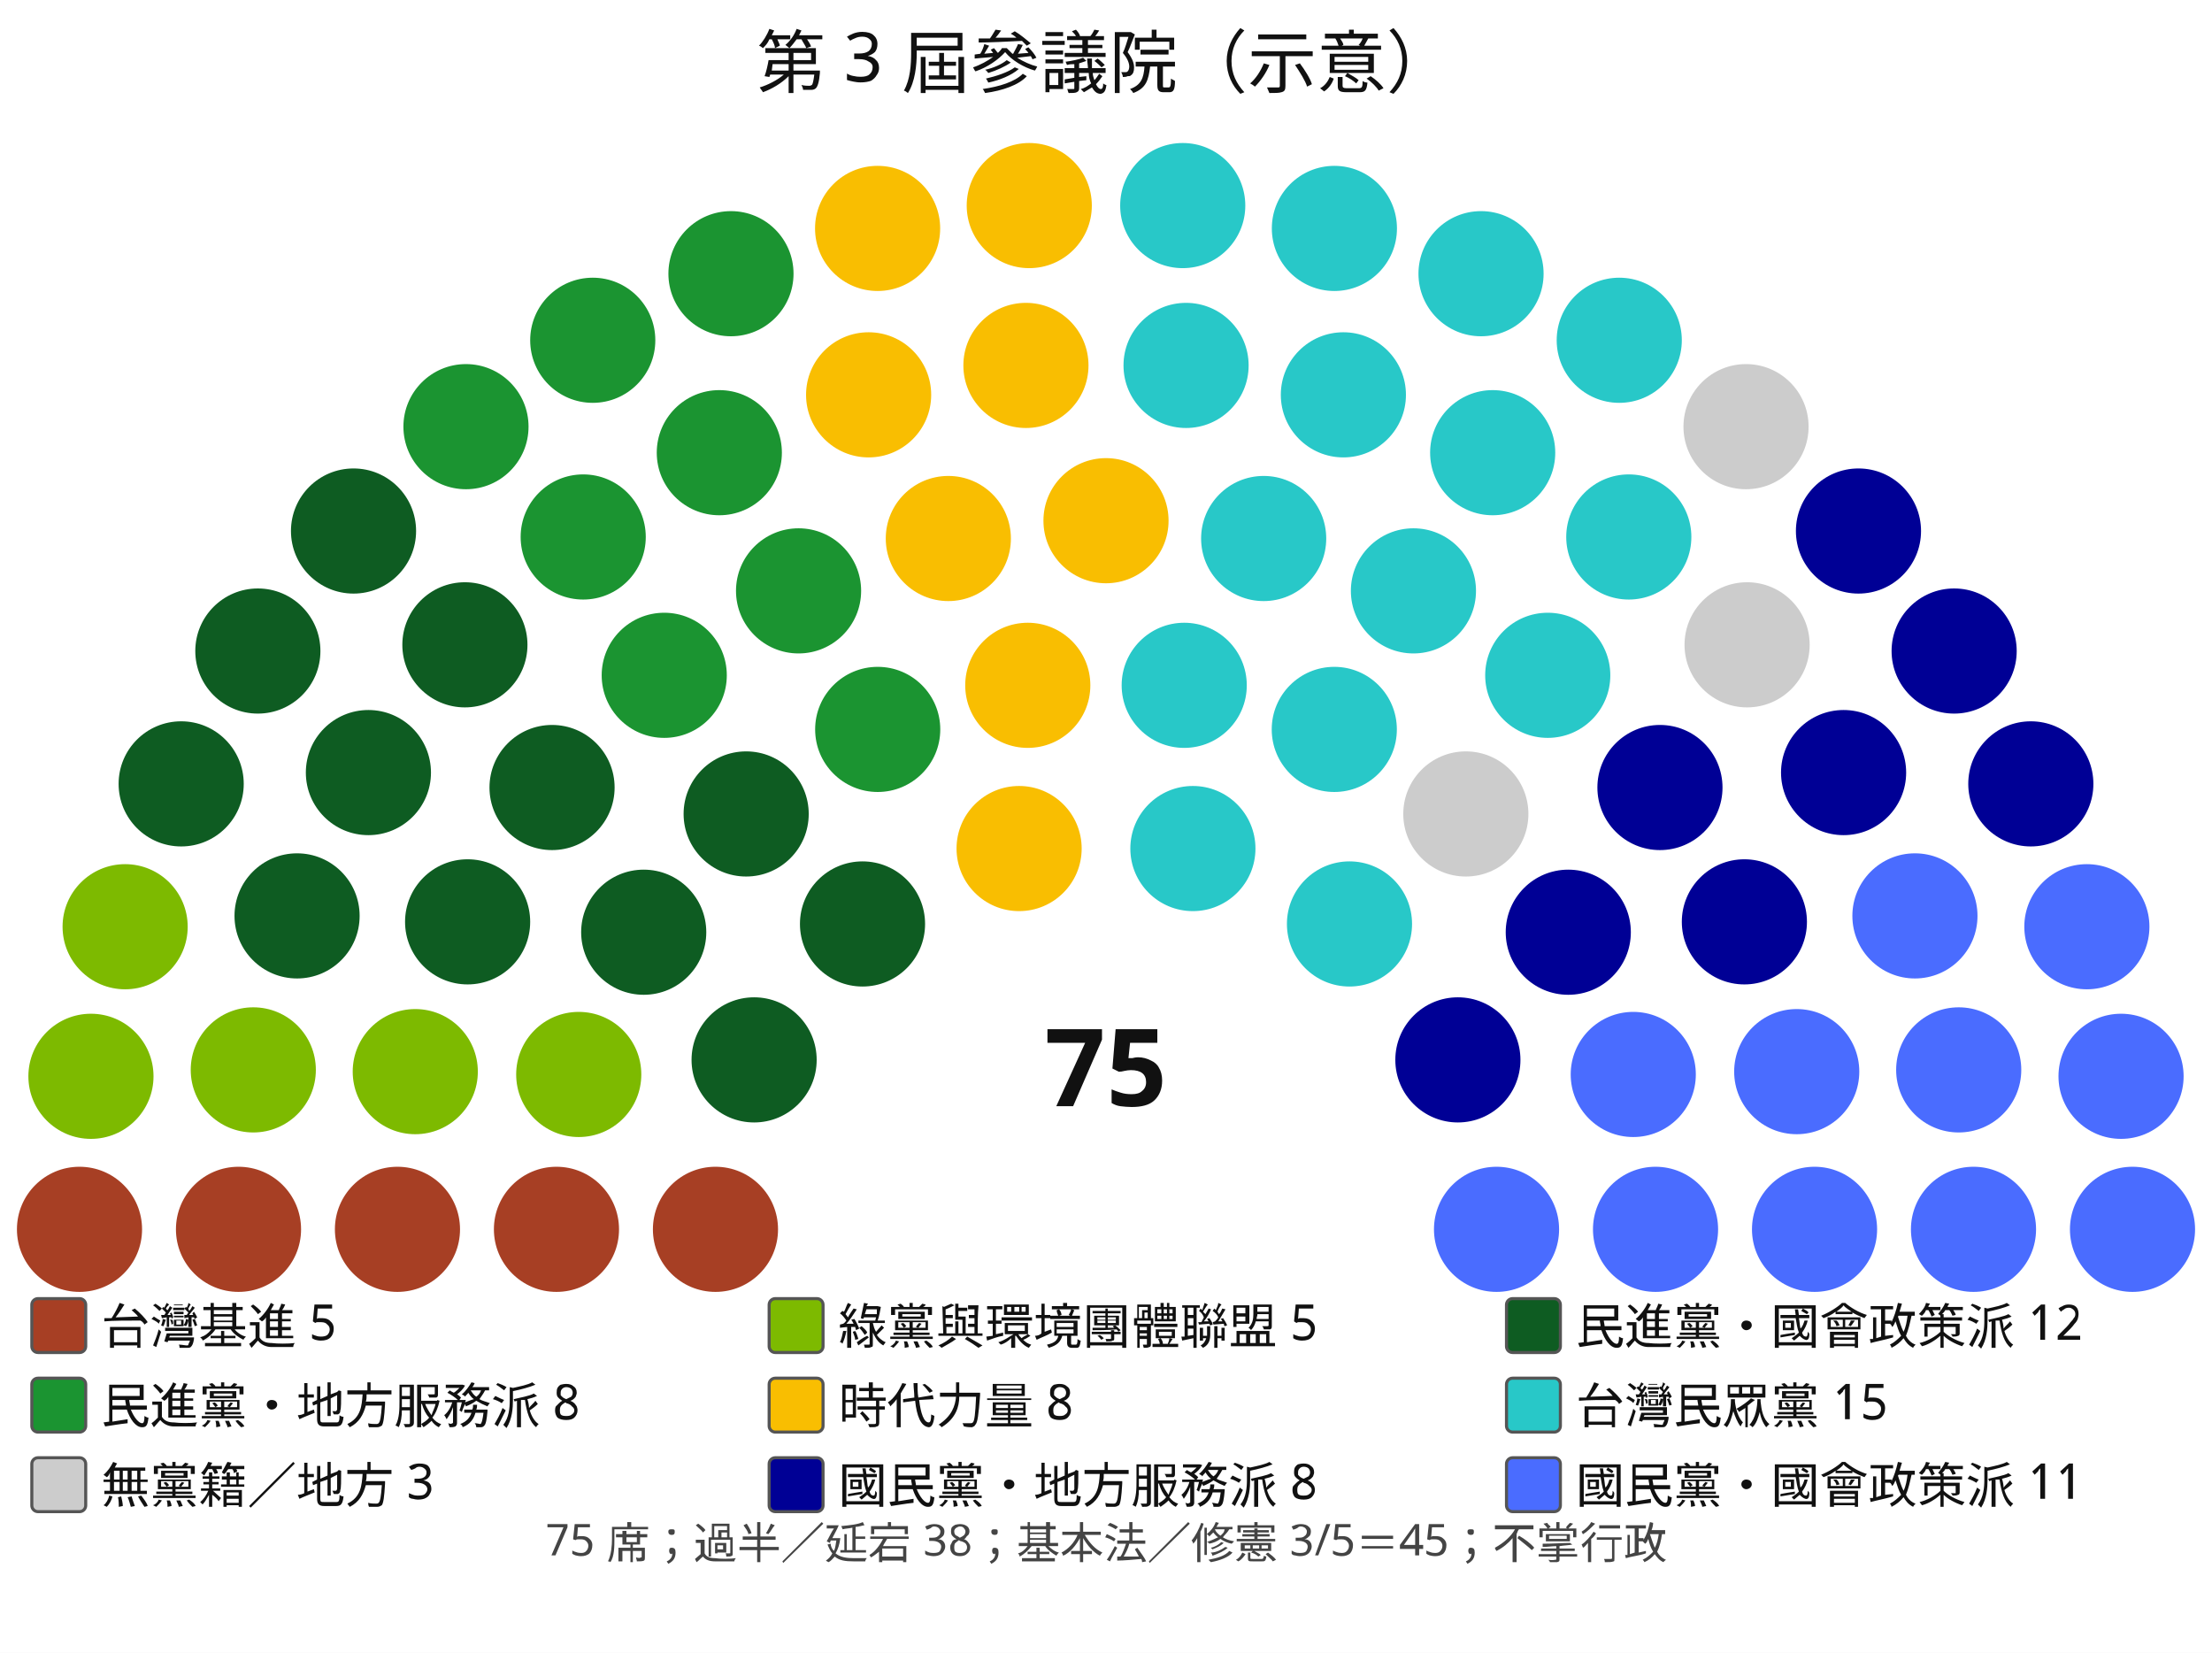
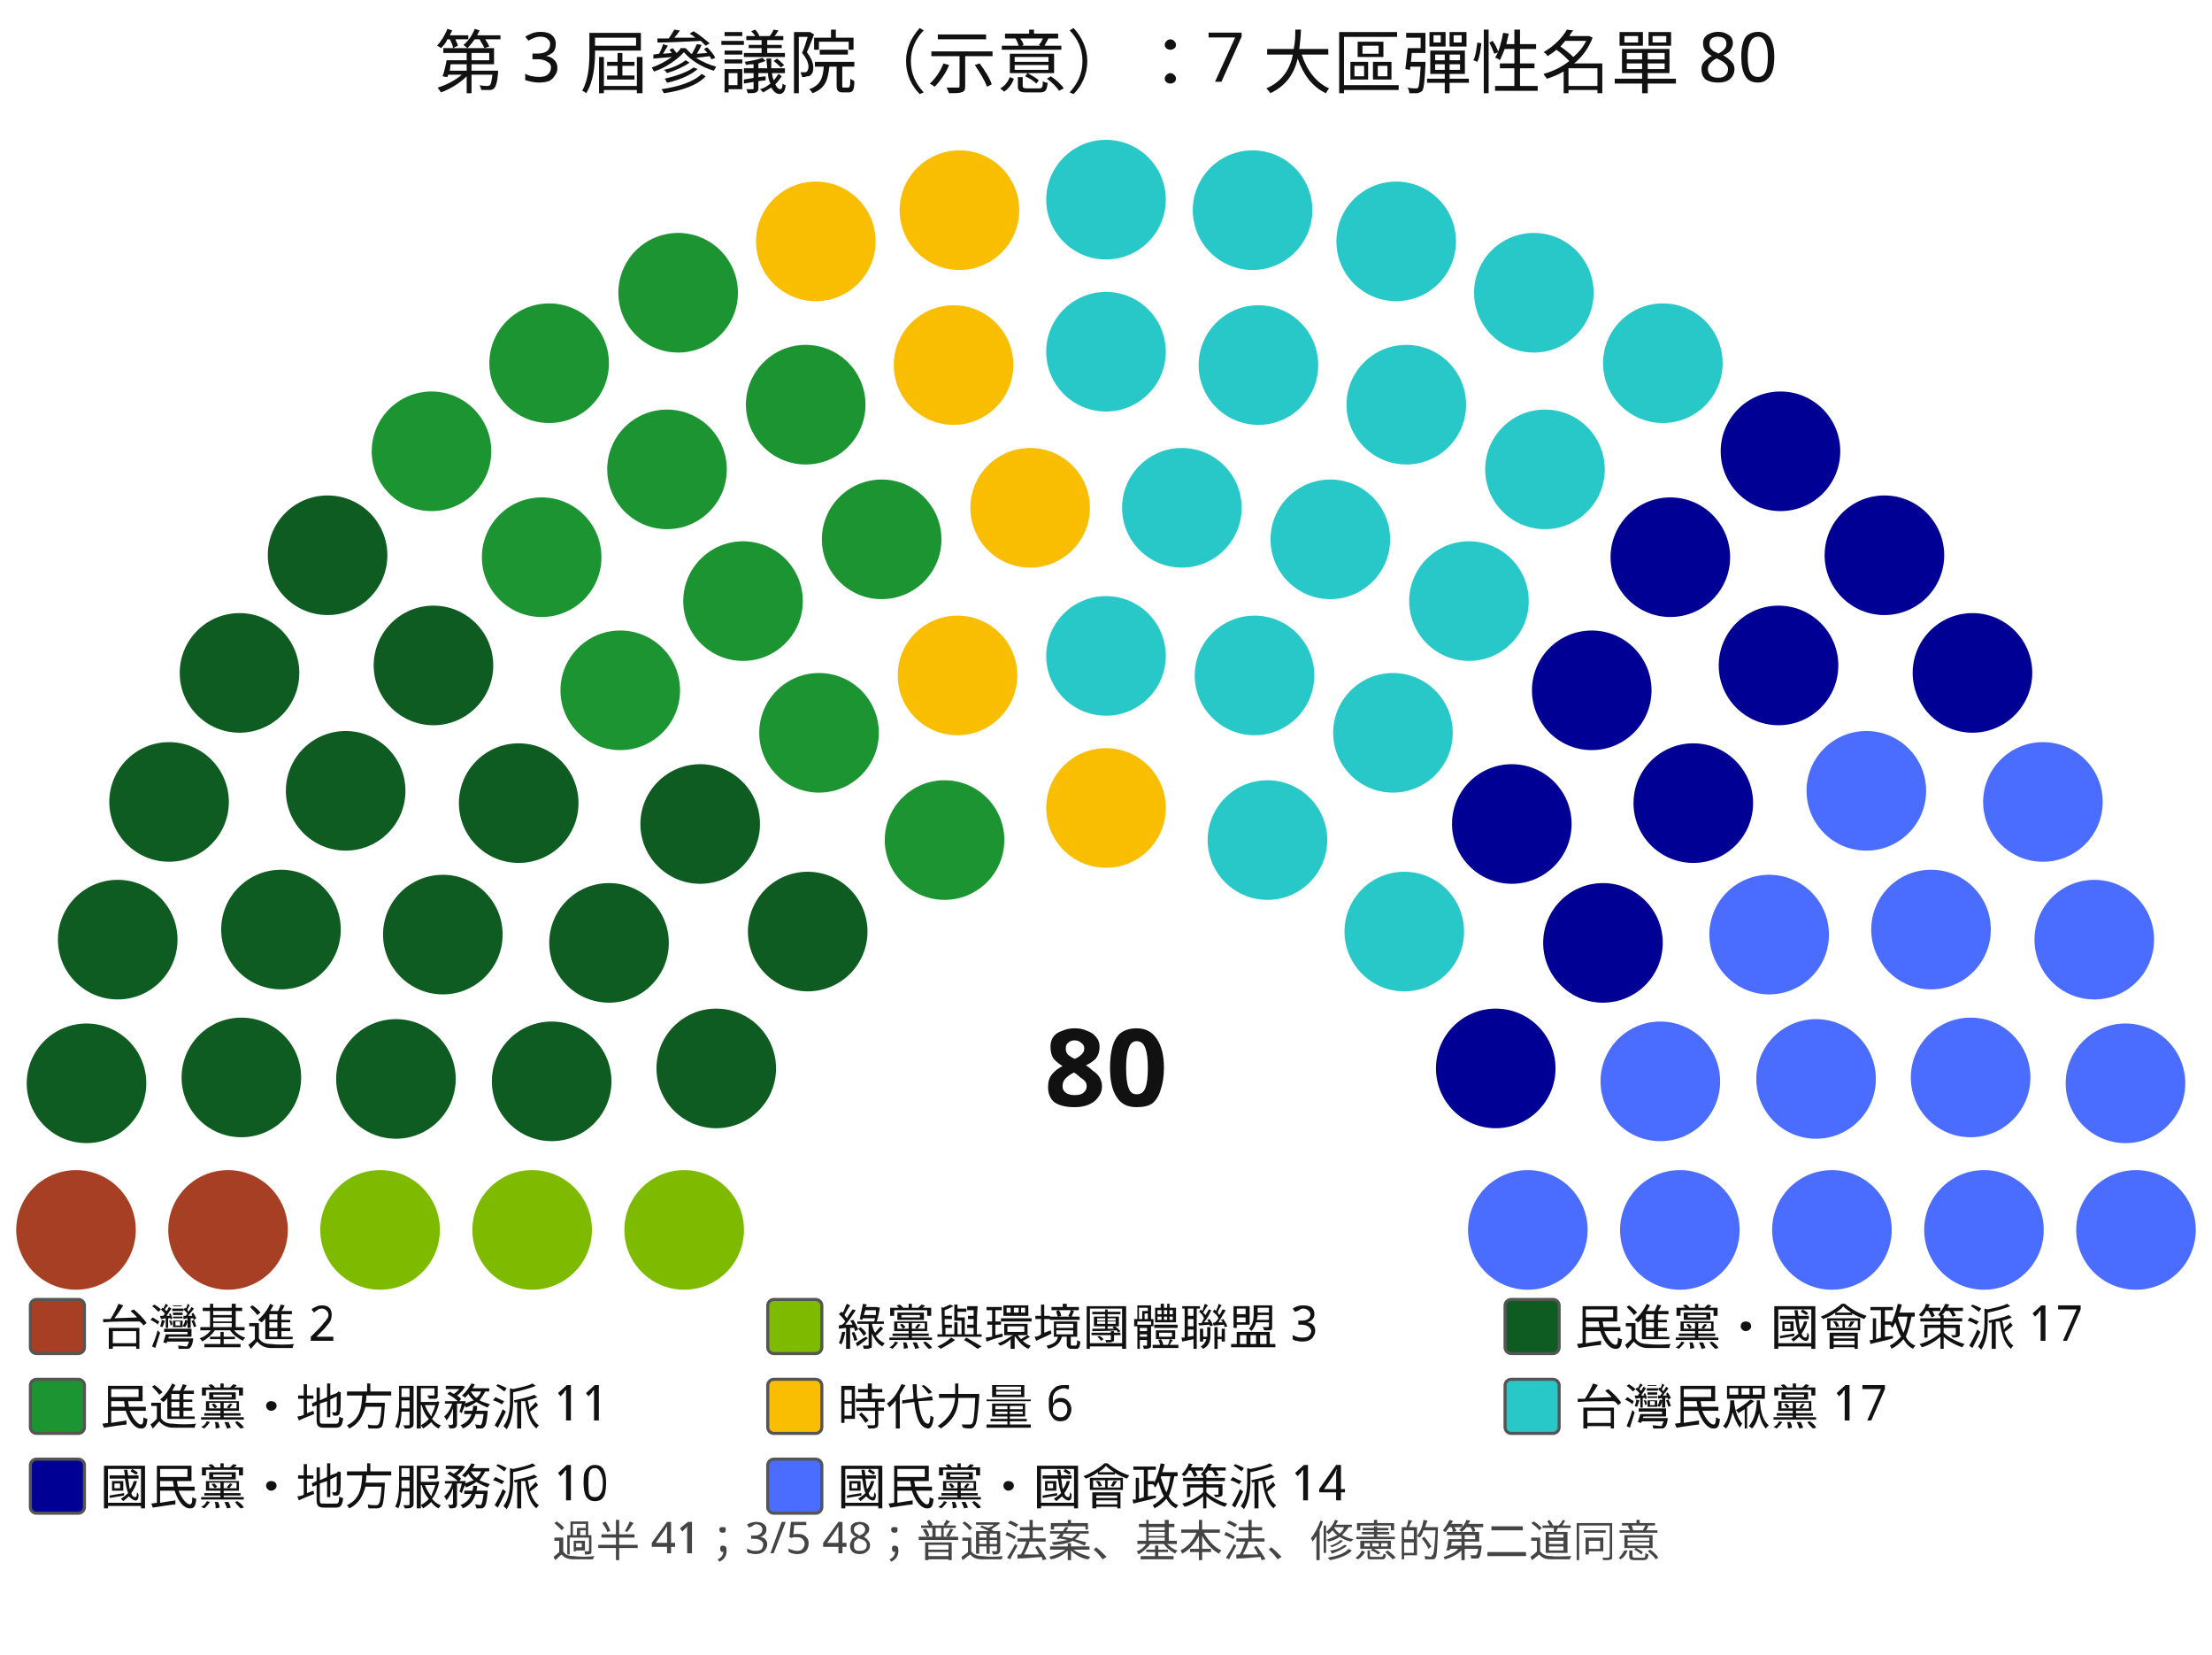
- <svg xmlns="http://www.w3.org/2000/svg" viewBox="-21.549 -23.949 43.098 32.199" role="img" aria-label="第 3 屆參議院（示意）">
-   <rect x="-21.549" y="-23.949" width="43.098" height="32.199" fill="#ffffff" />
-   <text x="0" y="-22.249" text-anchor="middle" font-family="Noto Sans, DejaVu Sans, sans-serif" font-size="1.35" fill="#111">第 3 屆參議院（示意）</text>
-   <circle cx="-20" cy="-0" r="1.239" fill="#A73F24" stroke="#ffffff" stroke-width="0.04" />
-   <circle cx="-19.777" cy="-2.981" r="1.239" fill="#7DBA00" stroke="#ffffff" stroke-width="0.04" />
-   <circle cx="-19.111" cy="-5.895" r="1.239" fill="#7DBA00" stroke="#ffffff" stroke-width="0.04" />
-   <circle cx="-18.019" cy="-8.678" r="1.239" fill="#0E5C22" stroke="#ffffff" stroke-width="0.04" />
-   <circle cx="-16.525" cy="-11.266" r="1.239" fill="#0E5C22" stroke="#ffffff" stroke-width="0.04" />
-   <circle cx="-14.661" cy="-13.604" r="1.239" fill="#0E5C22" stroke="#ffffff" stroke-width="0.04" />
-   <circle cx="-12.47" cy="-15.637" r="1.239" fill="#1B9431" stroke="#ffffff" stroke-width="0.04" />
-   <circle cx="-10" cy="-17.32" r="1.239" fill="#1B9431" stroke="#ffffff" stroke-width="0.04" />
-   <circle cx="-7.307" cy="-18.617" r="1.239" fill="#1B9431" stroke="#ffffff" stroke-width="0.04" />
-   <circle cx="-4.45" cy="-19.499" r="1.239" fill="#F9BE01" stroke="#ffffff" stroke-width="0.04" />
-   <circle cx="-1.495" cy="-19.944" r="1.239" fill="#F9BE01" stroke="#ffffff" stroke-width="0.04" />
-   <circle cx="1.495" cy="-19.944" r="1.239" fill="#28C8C8" stroke="#ffffff" stroke-width="0.04" />
-   <circle cx="4.45" cy="-19.499" r="1.239" fill="#28C8C8" stroke="#ffffff" stroke-width="0.04" />
-   <circle cx="7.307" cy="-18.617" r="1.239" fill="#28C8C8" stroke="#ffffff" stroke-width="0.04" />
-   <circle cx="10" cy="-17.32" r="1.239" fill="#28C8C8" stroke="#ffffff" stroke-width="0.04" />
-   <circle cx="12.47" cy="-15.637" r="1.239" fill="#CCCCCC" stroke="#ffffff" stroke-width="0.04" />
-   <circle cx="14.661" cy="-13.604" r="1.239" fill="#000095" stroke="#ffffff" stroke-width="0.04" />
-   <circle cx="16.525" cy="-11.266" r="1.239" fill="#000095" stroke="#ffffff" stroke-width="0.04" />
-   <circle cx="18.019" cy="-8.678" r="1.239" fill="#000095" stroke="#ffffff" stroke-width="0.04" />
-   <circle cx="19.111" cy="-5.895" r="1.239" fill="#4A6CFF" stroke="#ffffff" stroke-width="0.04" />
-   <circle cx="19.777" cy="-2.981" r="1.239" fill="#4A6CFF" stroke="#ffffff" stroke-width="0.04" />
-   <circle cx="20" cy="0" r="1.239" fill="#4A6CFF" stroke="#ffffff" stroke-width="0.04" />
-   <circle cx="-16.902" cy="-0" r="1.239" fill="#A73F24" stroke="#ffffff" stroke-width="0.04" />
-   <circle cx="-16.614" cy="-3.106" r="1.239" fill="#7DBA00" stroke="#ffffff" stroke-width="0.04" />
-   <circle cx="-15.761" cy="-6.106" r="1.239" fill="#0E5C22" stroke="#ffffff" stroke-width="0.04" />
-   <circle cx="-14.371" cy="-8.898" r="1.239" fill="#0E5C22" stroke="#ffffff" stroke-width="0.04" />
-   <circle cx="-12.491" cy="-11.387" r="1.239" fill="#0E5C22" stroke="#ffffff" stroke-width="0.04" />
-   <circle cx="-10.186" cy="-13.488" r="1.239" fill="#1B9431" stroke="#ffffff" stroke-width="0.04" />
-   <circle cx="-7.534" cy="-15.13" r="1.239" fill="#1B9431" stroke="#ffffff" stroke-width="0.04" />
-   <circle cx="-4.625" cy="-16.257" r="1.239" fill="#F9BE01" stroke="#ffffff" stroke-width="0.04" />
-   <circle cx="-1.56" cy="-16.83" r="1.239" fill="#F9BE01" stroke="#ffffff" stroke-width="0.04" />
-   <circle cx="1.56" cy="-16.83" r="1.239" fill="#28C8C8" stroke="#ffffff" stroke-width="0.04" />
-   <circle cx="4.625" cy="-16.257" r="1.239" fill="#28C8C8" stroke="#ffffff" stroke-width="0.04" />
-   <circle cx="7.534" cy="-15.13" r="1.239" fill="#28C8C8" stroke="#ffffff" stroke-width="0.04" />
-   <circle cx="10.186" cy="-13.488" r="1.239" fill="#28C8C8" stroke="#ffffff" stroke-width="0.04" />
-   <circle cx="12.491" cy="-11.387" r="1.239" fill="#CCCCCC" stroke="#ffffff" stroke-width="0.04" />
-   <circle cx="14.371" cy="-8.898" r="1.239" fill="#000095" stroke="#ffffff" stroke-width="0.04" />
-   <circle cx="15.761" cy="-6.106" r="1.239" fill="#4A6CFF" stroke="#ffffff" stroke-width="0.04" />
-   <circle cx="16.614" cy="-3.106" r="1.239" fill="#4A6CFF" stroke="#ffffff" stroke-width="0.04" />
-   <circle cx="16.902" cy="0" r="1.239" fill="#4A6CFF" stroke="#ffffff" stroke-width="0.04" />
-   <circle cx="-13.805" cy="-0" r="1.239" fill="#A73F24" stroke="#ffffff" stroke-width="0.04" />
-   <circle cx="-13.458" cy="-3.072" r="1.239" fill="#7DBA00" stroke="#ffffff" stroke-width="0.04" />
-   <circle cx="-12.438" cy="-5.99" r="1.239" fill="#0E5C22" stroke="#ffffff" stroke-width="0.04" />
-   <circle cx="-10.793" cy="-8.607" r="1.239" fill="#0E5C22" stroke="#ffffff" stroke-width="0.04" />
-   <circle cx="-8.607" cy="-10.793" r="1.239" fill="#1B9431" stroke="#ffffff" stroke-width="0.04" />
-   <circle cx="-5.99" cy="-12.438" r="1.239" fill="#1B9431" stroke="#ffffff" stroke-width="0.04" />
-   <circle cx="-3.072" cy="-13.458" r="1.239" fill="#F9BE01" stroke="#ffffff" stroke-width="0.04" />
-   <circle cx="0" cy="-13.805" r="1.239" fill="#F9BE01" stroke="#ffffff" stroke-width="0.04" />
-   <circle cx="3.072" cy="-13.458" r="1.239" fill="#28C8C8" stroke="#ffffff" stroke-width="0.04" />
-   <circle cx="5.99" cy="-12.438" r="1.239" fill="#28C8C8" stroke="#ffffff" stroke-width="0.04" />
-   <circle cx="8.607" cy="-10.793" r="1.239" fill="#28C8C8" stroke="#ffffff" stroke-width="0.04" />
-   <circle cx="10.793" cy="-8.607" r="1.239" fill="#000095" stroke="#ffffff" stroke-width="0.04" />
-   <circle cx="12.438" cy="-5.99" r="1.239" fill="#000095" stroke="#ffffff" stroke-width="0.04" />
-   <circle cx="13.458" cy="-3.072" r="1.239" fill="#4A6CFF" stroke="#ffffff" stroke-width="0.04" />
-   <circle cx="13.805" cy="0" r="1.239" fill="#4A6CFF" stroke="#ffffff" stroke-width="0.04" />
-   <circle cx="-10.707" cy="-0" r="1.239" fill="#A73F24" stroke="#ffffff" stroke-width="0.04" />
-   <circle cx="-10.273" cy="-3.017" r="1.239" fill="#7DBA00" stroke="#ffffff" stroke-width="0.04" />
-   <circle cx="-9.007" cy="-5.788" r="1.239" fill="#0E5C22" stroke="#ffffff" stroke-width="0.04" />
-   <circle cx="-7.011" cy="-8.092" r="1.239" fill="#0E5C22" stroke="#ffffff" stroke-width="0.04" />
-   <circle cx="-4.448" cy="-9.739" r="1.239" fill="#1B9431" stroke="#ffffff" stroke-width="0.04" />
-   <circle cx="-1.524" cy="-10.598" r="1.239" fill="#F9BE01" stroke="#ffffff" stroke-width="0.04" />
-   <circle cx="1.524" cy="-10.598" r="1.239" fill="#28C8C8" stroke="#ffffff" stroke-width="0.04" />
-   <circle cx="4.448" cy="-9.739" r="1.239" fill="#28C8C8" stroke="#ffffff" stroke-width="0.04" />
-   <circle cx="7.011" cy="-8.092" r="1.239" fill="#CCCCCC" stroke="#ffffff" stroke-width="0.04" />
-   <circle cx="9.007" cy="-5.788" r="1.239" fill="#000095" stroke="#ffffff" stroke-width="0.04" />
-   <circle cx="10.273" cy="-3.017" r="1.239" fill="#4A6CFF" stroke="#ffffff" stroke-width="0.04" />
-   <circle cx="10.707" cy="0" r="1.239" fill="#4A6CFF" stroke="#ffffff" stroke-width="0.04" />
-   <circle cx="-7.609" cy="-0" r="1.239" fill="#A73F24" stroke="#ffffff" stroke-width="0.04" />
-   <circle cx="-6.856" cy="-3.301" r="1.239" fill="#0E5C22" stroke="#ffffff" stroke-width="0.04" />
-   <circle cx="-4.744" cy="-5.949" r="1.239" fill="#0E5C22" stroke="#ffffff" stroke-width="0.04" />
-   <circle cx="-1.693" cy="-7.418" r="1.239" fill="#F9BE01" stroke="#ffffff" stroke-width="0.04" />
-   <circle cx="1.693" cy="-7.418" r="1.239" fill="#28C8C8" stroke="#ffffff" stroke-width="0.04" />
-   <circle cx="4.744" cy="-5.949" r="1.239" fill="#28C8C8" stroke="#ffffff" stroke-width="0.04" />
-   <circle cx="6.856" cy="-3.301" r="1.239" fill="#000095" stroke="#ffffff" stroke-width="0.04" />
-   <circle cx="7.609" cy="0" r="1.239" fill="#4A6CFF" stroke="#ffffff" stroke-width="0.04" />
-   <text x="0" y="-2.400" text-anchor="middle" font-family="Noto Sans, DejaVu Sans, sans-serif" font-size="2.1" font-weight="700" fill="#111">75</text>
-   <rect x="-20.929" y="1.350" width="1.05" height="1.05" fill="#A73F24" stroke="#555" stroke-width="0.06" rx="0.12" />
-   <text x="-19.579" y="2.230" font-family="Noto Sans, DejaVu Sans, sans-serif" font-size="0.95" fill="#111">台灣基進 5</text>
-   <rect x="-6.563" y="1.350" width="1.05" height="1.05" fill="#7DBA00" stroke="#555" stroke-width="0.06" rx="0.12" />
-   <text x="-5.213" y="2.230" font-family="Noto Sans, DejaVu Sans, sans-serif" font-size="0.95" fill="#111">綠黨與環境團體聯盟 5</text>
-   <rect x="7.803" y="1.350" width="1.05" height="1.05" fill="#0E5C22" stroke="#555" stroke-width="0.06" rx="0.12" />
-   <text x="9.153" y="2.230" font-family="Noto Sans, DejaVu Sans, sans-serif" font-size="0.95" fill="#111">民進黨・國會政策派 12</text>
-   <rect x="-20.929" y="2.900" width="1.05" height="1.05" fill="#1B9431" stroke="#555" stroke-width="0.06" rx="0.12" />
-   <text x="-19.579" y="3.780" font-family="Noto Sans, DejaVu Sans, sans-serif" font-size="0.95" fill="#111">民進黨・地方服務派 8</text>
-   <rect x="-6.563" y="2.900" width="1.05" height="1.05" fill="#F9BE01" stroke="#555" stroke-width="0.06" rx="0.12" />
-   <text x="-5.213" y="3.780" font-family="Noto Sans, DejaVu Sans, sans-serif" font-size="0.95" fill="#111">時代力量 8</text>
-   <rect x="7.803" y="2.900" width="1.05" height="1.05" fill="#28C8C8" stroke="#555" stroke-width="0.06" rx="0.12" />
-   <text x="9.153" y="3.780" font-family="Noto Sans, DejaVu Sans, sans-serif" font-size="0.95" fill="#111">台灣民眾黨 15</text>
-   <rect x="-20.929" y="4.450" width="1.05" height="1.05" fill="#CCCCCC" stroke="#555" stroke-width="0.06" rx="0.12" />
-   <text x="-19.579" y="5.330" font-family="Noto Sans, DejaVu Sans, sans-serif" font-size="0.95" fill="#111">無黨籍／地方 3</text>
-   <rect x="-6.563" y="4.450" width="1.05" height="1.05" fill="#000095" stroke="#555" stroke-width="0.06" rx="0.12" />
-   <text x="-5.213" y="5.330" font-family="Noto Sans, DejaVu Sans, sans-serif" font-size="0.95" fill="#111">國民黨・地方服務派 8</text>
-   <rect x="7.803" y="4.450" width="1.05" height="1.05" fill="#4A6CFF" stroke="#555" stroke-width="0.06" rx="0.12" />
-   <text x="9.153" y="5.330" font-family="Noto Sans, DejaVu Sans, sans-serif" font-size="0.95" fill="#111">國民黨・國會政策派 11</text>
-   <text x="0" y="6.350" text-anchor="middle" font-family="Noto Sans, DejaVu Sans, sans-serif" font-size="0.85" fill="#444">75 席；過半／延宕 38；基本法／修憲 3/5＝45；不掌行政</text>
+ <svg xmlns="http://www.w3.org/2000/svg" viewBox="-21.476 -23.876 42.952 32.126" role="img" aria-label="第 3 屆參議院（示意）：7 大區彈性名單 80">
+   <rect x="-21.476" y="-23.876" width="42.952" height="32.126" fill="#ffffff" />
+   <text x="0" y="-22.176" text-anchor="middle" font-family="Noto Sans, DejaVu Sans, sans-serif" font-size="1.35" fill="#111">第 3 屆參議院（示意）：7 大區彈性名單 80</text>
+   <circle cx="-20" cy="-0" r="1.181" fill="#A73F24" stroke="#ffffff" stroke-width="0.04" />
+   <circle cx="-19.796" cy="-2.846" r="1.181" fill="#0E5C22" stroke="#ffffff" stroke-width="0.04" />
+   <circle cx="-19.19" cy="-5.635" r="1.181" fill="#0E5C22" stroke="#ffffff" stroke-width="0.04" />
+   <circle cx="-18.193" cy="-8.308" r="1.181" fill="#0E5C22" stroke="#ffffff" stroke-width="0.04" />
+   <circle cx="-16.825" cy="-10.813" r="1.181" fill="#0E5C22" stroke="#ffffff" stroke-width="0.04" />
+   <circle cx="-15.115" cy="-13.097" r="1.181" fill="#0E5C22" stroke="#ffffff" stroke-width="0.04" />
+   <circle cx="-13.097" cy="-15.115" r="1.181" fill="#1B9431" stroke="#ffffff" stroke-width="0.04" />
+   <circle cx="-10.813" cy="-16.825" r="1.181" fill="#1B9431" stroke="#ffffff" stroke-width="0.04" />
+   <circle cx="-8.308" cy="-18.193" r="1.181" fill="#1B9431" stroke="#ffffff" stroke-width="0.04" />
+   <circle cx="-5.635" cy="-19.19" r="1.181" fill="#F9BE01" stroke="#ffffff" stroke-width="0.04" />
+   <circle cx="-2.846" cy="-19.796" r="1.181" fill="#F9BE01" stroke="#ffffff" stroke-width="0.04" />
+   <circle cx="0" cy="-20" r="1.181" fill="#28C8C8" stroke="#ffffff" stroke-width="0.04" />
+   <circle cx="2.846" cy="-19.796" r="1.181" fill="#28C8C8" stroke="#ffffff" stroke-width="0.04" />
+   <circle cx="5.635" cy="-19.19" r="1.181" fill="#28C8C8" stroke="#ffffff" stroke-width="0.04" />
+   <circle cx="8.308" cy="-18.193" r="1.181" fill="#28C8C8" stroke="#ffffff" stroke-width="0.04" />
+   <circle cx="10.813" cy="-16.825" r="1.181" fill="#28C8C8" stroke="#ffffff" stroke-width="0.04" />
+   <circle cx="13.097" cy="-15.115" r="1.181" fill="#000095" stroke="#ffffff" stroke-width="0.04" />
+   <circle cx="15.115" cy="-13.097" r="1.181" fill="#000095" stroke="#ffffff" stroke-width="0.04" />
+   <circle cx="16.825" cy="-10.813" r="1.181" fill="#000095" stroke="#ffffff" stroke-width="0.04" />
+   <circle cx="18.193" cy="-8.308" r="1.181" fill="#4A6CFF" stroke="#ffffff" stroke-width="0.04" />
+   <circle cx="19.19" cy="-5.635" r="1.181" fill="#4A6CFF" stroke="#ffffff" stroke-width="0.04" />
+   <circle cx="19.796" cy="-2.846" r="1.181" fill="#4A6CFF" stroke="#ffffff" stroke-width="0.04" />
+   <circle cx="20" cy="0" r="1.181" fill="#4A6CFF" stroke="#ffffff" stroke-width="0.04" />
+   <circle cx="-17.048" cy="-0" r="1.181" fill="#A73F24" stroke="#ffffff" stroke-width="0.04" />
+   <circle cx="-16.789" cy="-2.96" r="1.181" fill="#0E5C22" stroke="#ffffff" stroke-width="0.04" />
+   <circle cx="-16.02" cy="-5.831" r="1.181" fill="#0E5C22" stroke="#ffffff" stroke-width="0.04" />
+   <circle cx="-14.764" cy="-8.524" r="1.181" fill="#0E5C22" stroke="#ffffff" stroke-width="0.04" />
+   <circle cx="-13.059" cy="-10.958" r="1.181" fill="#0E5C22" stroke="#ffffff" stroke-width="0.04" />
+   <circle cx="-10.958" cy="-13.059" r="1.181" fill="#1B9431" stroke="#ffffff" stroke-width="0.04" />
+   <circle cx="-8.524" cy="-14.764" r="1.181" fill="#1B9431" stroke="#ffffff" stroke-width="0.04" />
+   <circle cx="-5.831" cy="-16.02" r="1.181" fill="#1B9431" stroke="#ffffff" stroke-width="0.04" />
+   <circle cx="-2.96" cy="-16.789" r="1.181" fill="#F9BE01" stroke="#ffffff" stroke-width="0.04" />
+   <circle cx="0" cy="-17.048" r="1.181" fill="#28C8C8" stroke="#ffffff" stroke-width="0.04" />
+   <circle cx="2.96" cy="-16.789" r="1.181" fill="#28C8C8" stroke="#ffffff" stroke-width="0.04" />
+   <circle cx="5.831" cy="-16.02" r="1.181" fill="#28C8C8" stroke="#ffffff" stroke-width="0.04" />
+   <circle cx="8.524" cy="-14.764" r="1.181" fill="#28C8C8" stroke="#ffffff" stroke-width="0.04" />
+   <circle cx="10.958" cy="-13.059" r="1.181" fill="#000095" stroke="#ffffff" stroke-width="0.04" />
+   <circle cx="13.059" cy="-10.958" r="1.181" fill="#000095" stroke="#ffffff" stroke-width="0.04" />
+   <circle cx="14.764" cy="-8.524" r="1.181" fill="#4A6CFF" stroke="#ffffff" stroke-width="0.04" />
+   <circle cx="16.02" cy="-5.831" r="1.181" fill="#4A6CFF" stroke="#ffffff" stroke-width="0.04" />
+   <circle cx="16.789" cy="-2.96" r="1.181" fill="#4A6CFF" stroke="#ffffff" stroke-width="0.04" />
+   <circle cx="17.048" cy="0" r="1.181" fill="#4A6CFF" stroke="#ffffff" stroke-width="0.04" />
+   <circle cx="-14.096" cy="-0" r="1.181" fill="#7DBA00" stroke="#ffffff" stroke-width="0.04" />
+   <circle cx="-13.788" cy="-2.931" r="1.181" fill="#0E5C22" stroke="#ffffff" stroke-width="0.04" />
+   <circle cx="-12.877" cy="-5.733" r="1.181" fill="#0E5C22" stroke="#ffffff" stroke-width="0.04" />
+   <circle cx="-11.404" cy="-8.285" r="1.181" fill="#0E5C22" stroke="#ffffff" stroke-width="0.04" />
+   <circle cx="-9.432" cy="-10.475" r="1.181" fill="#1B9431" stroke="#ffffff" stroke-width="0.04" />
+   <circle cx="-7.048" cy="-12.207" r="1.181" fill="#1B9431" stroke="#ffffff" stroke-width="0.04" />
+   <circle cx="-4.356" cy="-13.406" r="1.181" fill="#1B9431" stroke="#ffffff" stroke-width="0.04" />
+   <circle cx="-1.473" cy="-14.018" r="1.181" fill="#F9BE01" stroke="#ffffff" stroke-width="0.04" />
+   <circle cx="1.473" cy="-14.018" r="1.181" fill="#28C8C8" stroke="#ffffff" stroke-width="0.04" />
+   <circle cx="4.356" cy="-13.406" r="1.181" fill="#28C8C8" stroke="#ffffff" stroke-width="0.04" />
+   <circle cx="7.048" cy="-12.207" r="1.181" fill="#28C8C8" stroke="#ffffff" stroke-width="0.04" />
+   <circle cx="9.432" cy="-10.475" r="1.181" fill="#000095" stroke="#ffffff" stroke-width="0.04" />
+   <circle cx="11.404" cy="-8.285" r="1.181" fill="#000095" stroke="#ffffff" stroke-width="0.04" />
+   <circle cx="12.877" cy="-5.733" r="1.181" fill="#4A6CFF" stroke="#ffffff" stroke-width="0.04" />
+   <circle cx="13.788" cy="-2.931" r="1.181" fill="#4A6CFF" stroke="#ffffff" stroke-width="0.04" />
+   <circle cx="14.096" cy="0" r="1.181" fill="#4A6CFF" stroke="#ffffff" stroke-width="0.04" />
+   <circle cx="-11.143" cy="-0" r="1.181" fill="#7DBA00" stroke="#ffffff" stroke-width="0.04" />
+   <circle cx="-10.764" cy="-2.884" r="1.181" fill="#0E5C22" stroke="#ffffff" stroke-width="0.04" />
+   <circle cx="-9.65" cy="-5.572" r="1.181" fill="#0E5C22" stroke="#ffffff" stroke-width="0.04" />
+   <circle cx="-7.88" cy="-7.88" r="1.181" fill="#0E5C22" stroke="#ffffff" stroke-width="0.04" />
+   <circle cx="-5.572" cy="-9.65" r="1.181" fill="#1B9431" stroke="#ffffff" stroke-width="0.04" />
+   <circle cx="-2.884" cy="-10.764" r="1.181" fill="#F9BE01" stroke="#ffffff" stroke-width="0.04" />
+   <circle cx="-0" cy="-11.143" r="1.181" fill="#28C8C8" stroke="#ffffff" stroke-width="0.04" />
+   <circle cx="2.884" cy="-10.764" r="1.181" fill="#28C8C8" stroke="#ffffff" stroke-width="0.04" />
+   <circle cx="5.572" cy="-9.65" r="1.181" fill="#28C8C8" stroke="#ffffff" stroke-width="0.04" />
+   <circle cx="7.88" cy="-7.88" r="1.181" fill="#000095" stroke="#ffffff" stroke-width="0.04" />
+   <circle cx="9.65" cy="-5.572" r="1.181" fill="#000095" stroke="#ffffff" stroke-width="0.04" />
+   <circle cx="10.764" cy="-2.884" r="1.181" fill="#4A6CFF" stroke="#ffffff" stroke-width="0.04" />
+   <circle cx="11.143" cy="-0" r="1.181" fill="#4A6CFF" stroke="#ffffff" stroke-width="0.04" />
+   <circle cx="-8.191" cy="-0" r="1.181" fill="#7DBA00" stroke="#ffffff" stroke-width="0.04" />
+   <circle cx="-7.568" cy="-3.135" r="1.181" fill="#0E5C22" stroke="#ffffff" stroke-width="0.04" />
+   <circle cx="-5.792" cy="-5.792" r="1.181" fill="#0E5C22" stroke="#ffffff" stroke-width="0.04" />
+   <circle cx="-3.135" cy="-7.568" r="1.181" fill="#1B9431" stroke="#ffffff" stroke-width="0.04" />
+   <circle cx="0" cy="-8.191" r="1.181" fill="#F9BE01" stroke="#ffffff" stroke-width="0.04" />
+   <circle cx="3.135" cy="-7.568" r="1.181" fill="#28C8C8" stroke="#ffffff" stroke-width="0.04" />
+   <circle cx="5.792" cy="-5.792" r="1.181" fill="#28C8C8" stroke="#ffffff" stroke-width="0.04" />
+   <circle cx="7.568" cy="-3.135" r="1.181" fill="#000095" stroke="#ffffff" stroke-width="0.04" />
+   <circle cx="8.191" cy="0" r="1.181" fill="#4A6CFF" stroke="#ffffff" stroke-width="0.04" />
+   <text x="0" y="-2.400" text-anchor="middle" font-family="Noto Sans, DejaVu Sans, sans-serif" font-size="2.1" font-weight="700" fill="#111">80</text>
+   <rect x="-20.886" y="1.350" width="1.05" height="1.05" fill="#A73F24" stroke="#555" stroke-width="0.06" rx="0.12" />
+   <text x="-19.536" y="2.230" font-family="Noto Sans, DejaVu Sans, sans-serif" font-size="0.95" fill="#111">台灣基進 2</text>
+   <rect x="-6.568" y="1.350" width="1.05" height="1.05" fill="#7DBA00" stroke="#555" stroke-width="0.06" rx="0.12" />
+   <text x="-5.218" y="2.230" font-family="Noto Sans, DejaVu Sans, sans-serif" font-size="0.95" fill="#111">綠黨與環境團體聯盟 3</text>
+   <rect x="7.749" y="1.350" width="1.05" height="1.05" fill="#0E5C22" stroke="#555" stroke-width="0.06" rx="0.12" />
+   <text x="9.099" y="2.230" font-family="Noto Sans, DejaVu Sans, sans-serif" font-size="0.95" fill="#111">民進黨・國會政策派 17</text>
+   <rect x="-20.886" y="2.900" width="1.05" height="1.05" fill="#1B9431" stroke="#555" stroke-width="0.06" rx="0.12" />
+   <text x="-19.536" y="3.780" font-family="Noto Sans, DejaVu Sans, sans-serif" font-size="0.95" fill="#111">民進黨・地方服務派 11</text>
+   <rect x="-6.568" y="2.900" width="1.05" height="1.05" fill="#F9BE01" stroke="#555" stroke-width="0.06" rx="0.12" />
+   <text x="-5.218" y="3.780" font-family="Noto Sans, DejaVu Sans, sans-serif" font-size="0.95" fill="#111">時代力量 6</text>
+   <rect x="7.749" y="2.900" width="1.05" height="1.05" fill="#28C8C8" stroke="#555" stroke-width="0.06" rx="0.12" />
+   <text x="9.099" y="3.780" font-family="Noto Sans, DejaVu Sans, sans-serif" font-size="0.95" fill="#111">台灣民眾黨 17</text>
+   <rect x="-20.886" y="4.450" width="1.05" height="1.05" fill="#000095" stroke="#555" stroke-width="0.06" rx="0.12" />
+   <text x="-19.536" y="5.330" font-family="Noto Sans, DejaVu Sans, sans-serif" font-size="0.95" fill="#111">國民黨・地方服務派 10</text>
+   <rect x="-6.568" y="4.450" width="1.05" height="1.05" fill="#4A6CFF" stroke="#555" stroke-width="0.06" rx="0.12" />
+   <text x="-5.218" y="5.330" font-family="Noto Sans, DejaVu Sans, sans-serif" font-size="0.95" fill="#111">國民黨・國會政策派 14</text>
+   <text x="0" y="6.350" text-anchor="middle" font-family="Noto Sans, DejaVu Sans, sans-serif" font-size="0.85" fill="#444">過半 41；3/5 48；普通法案、基本法、修憲的第二道同意</text>
</svg>
